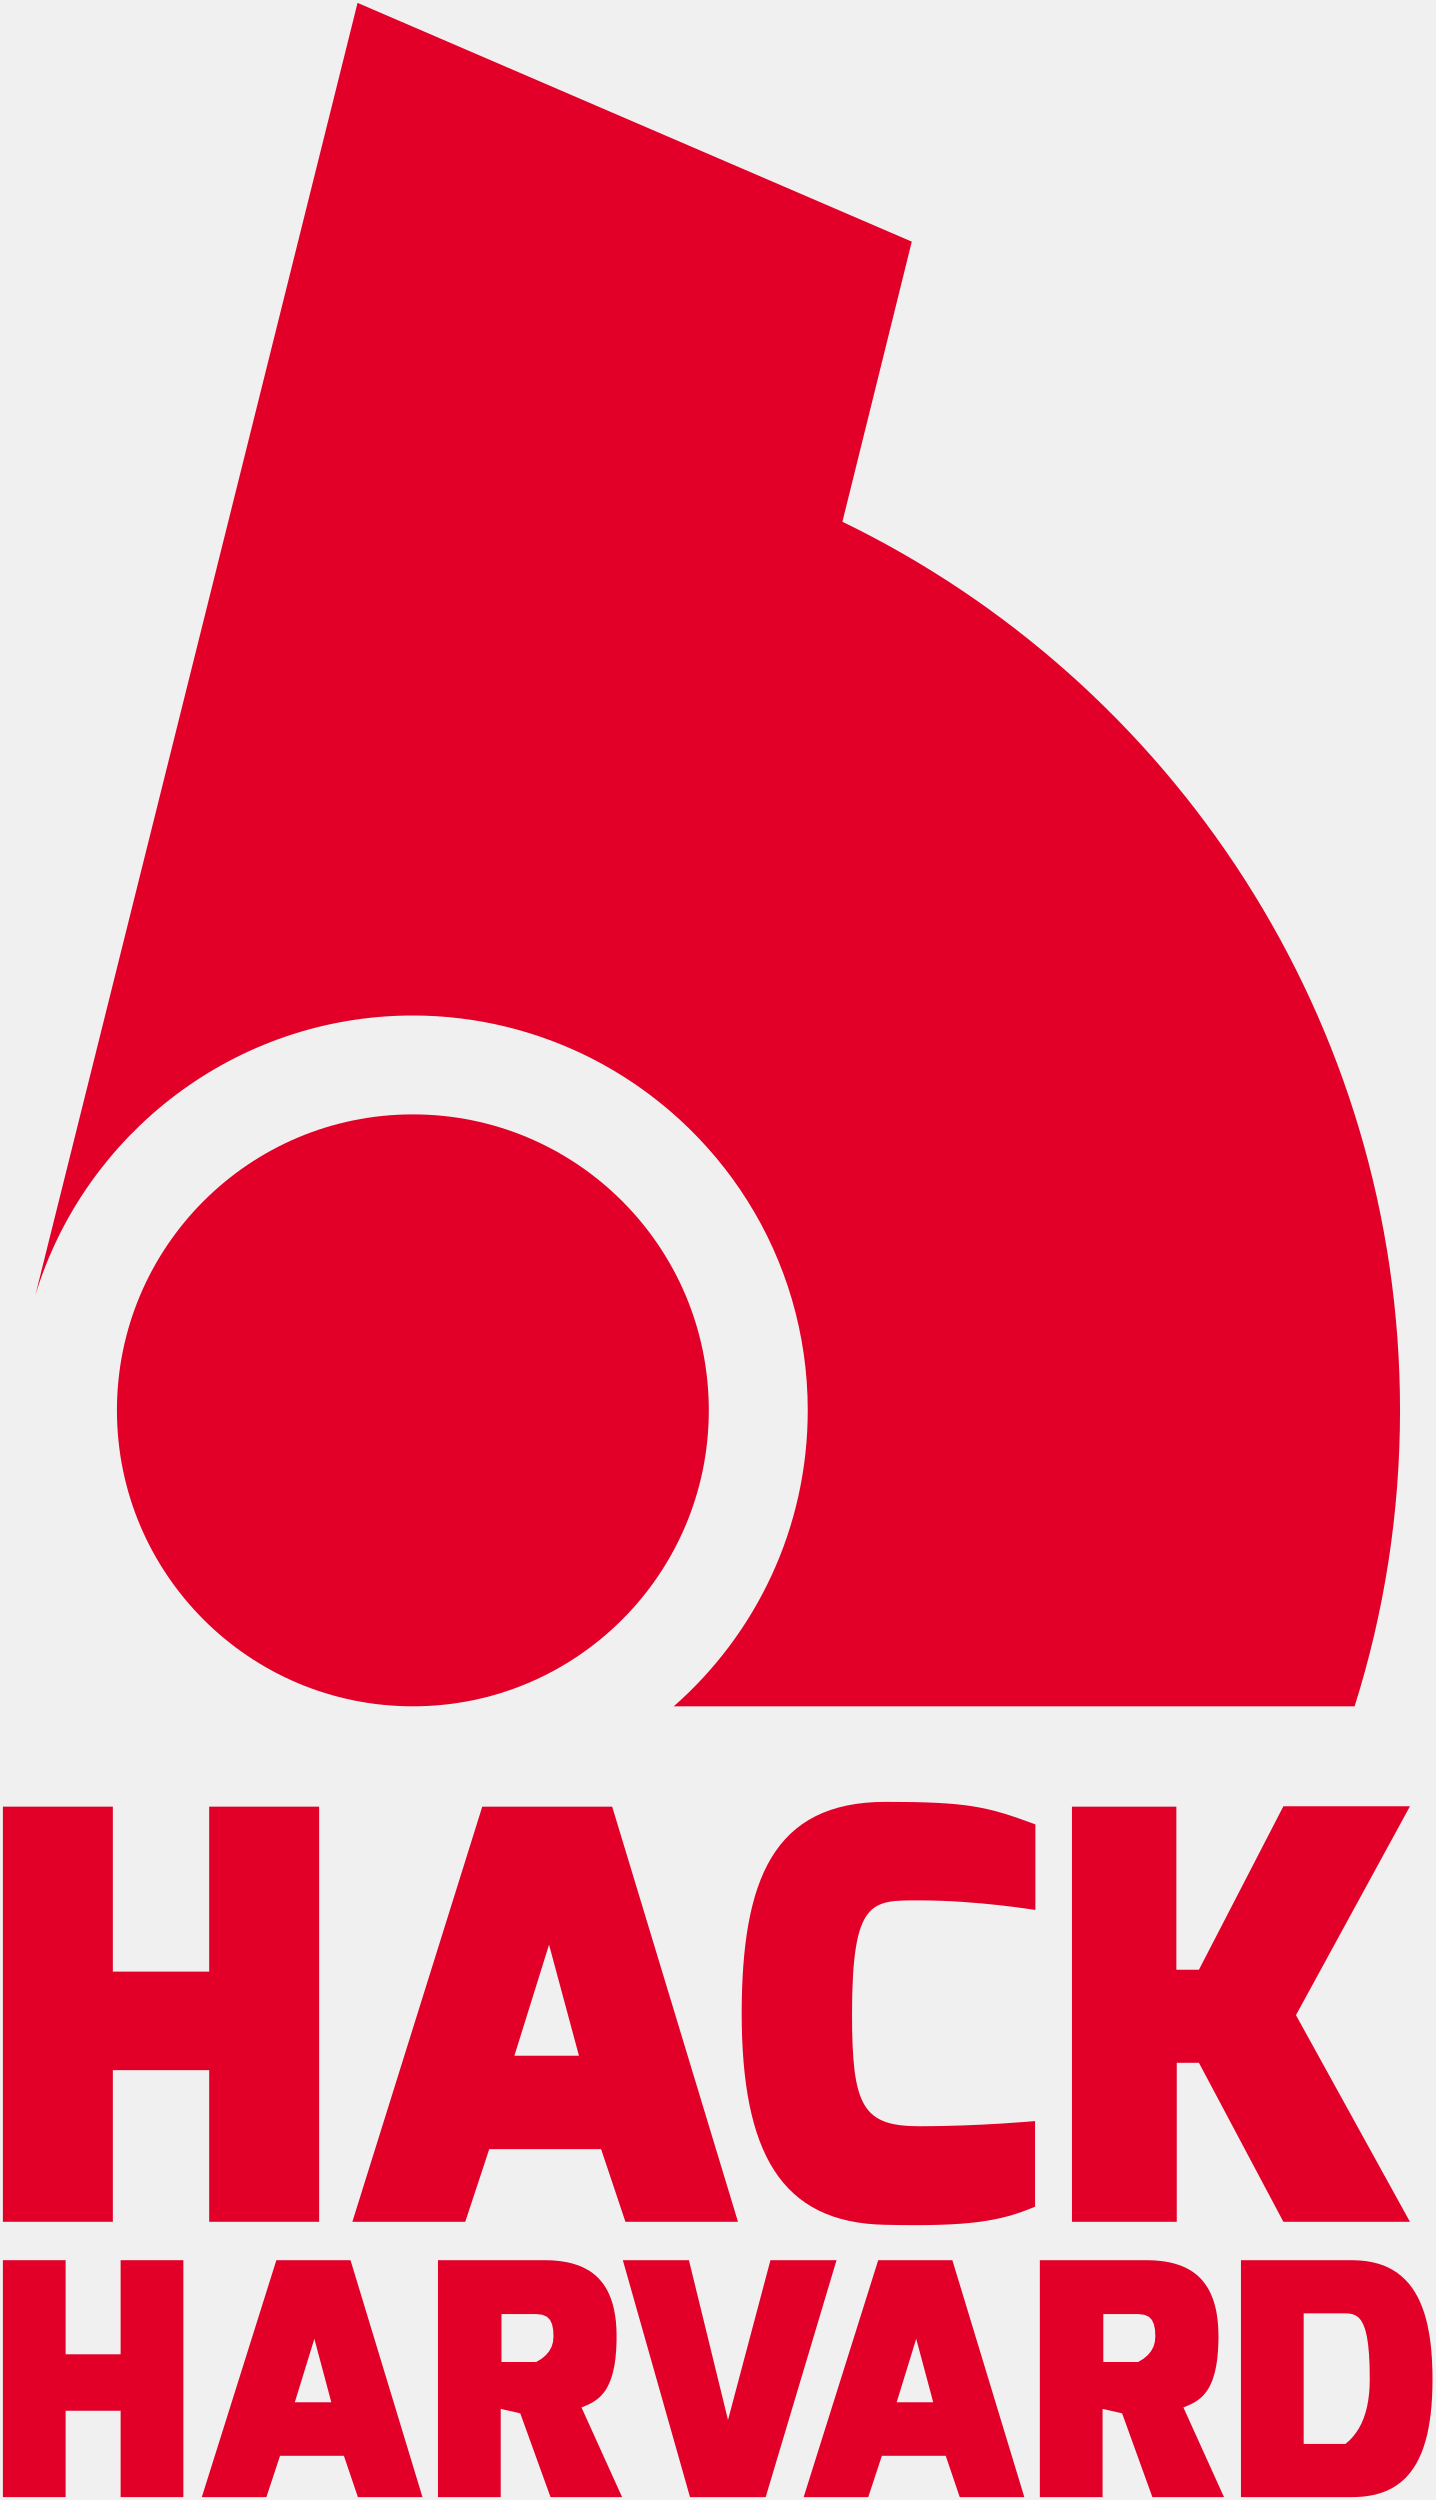
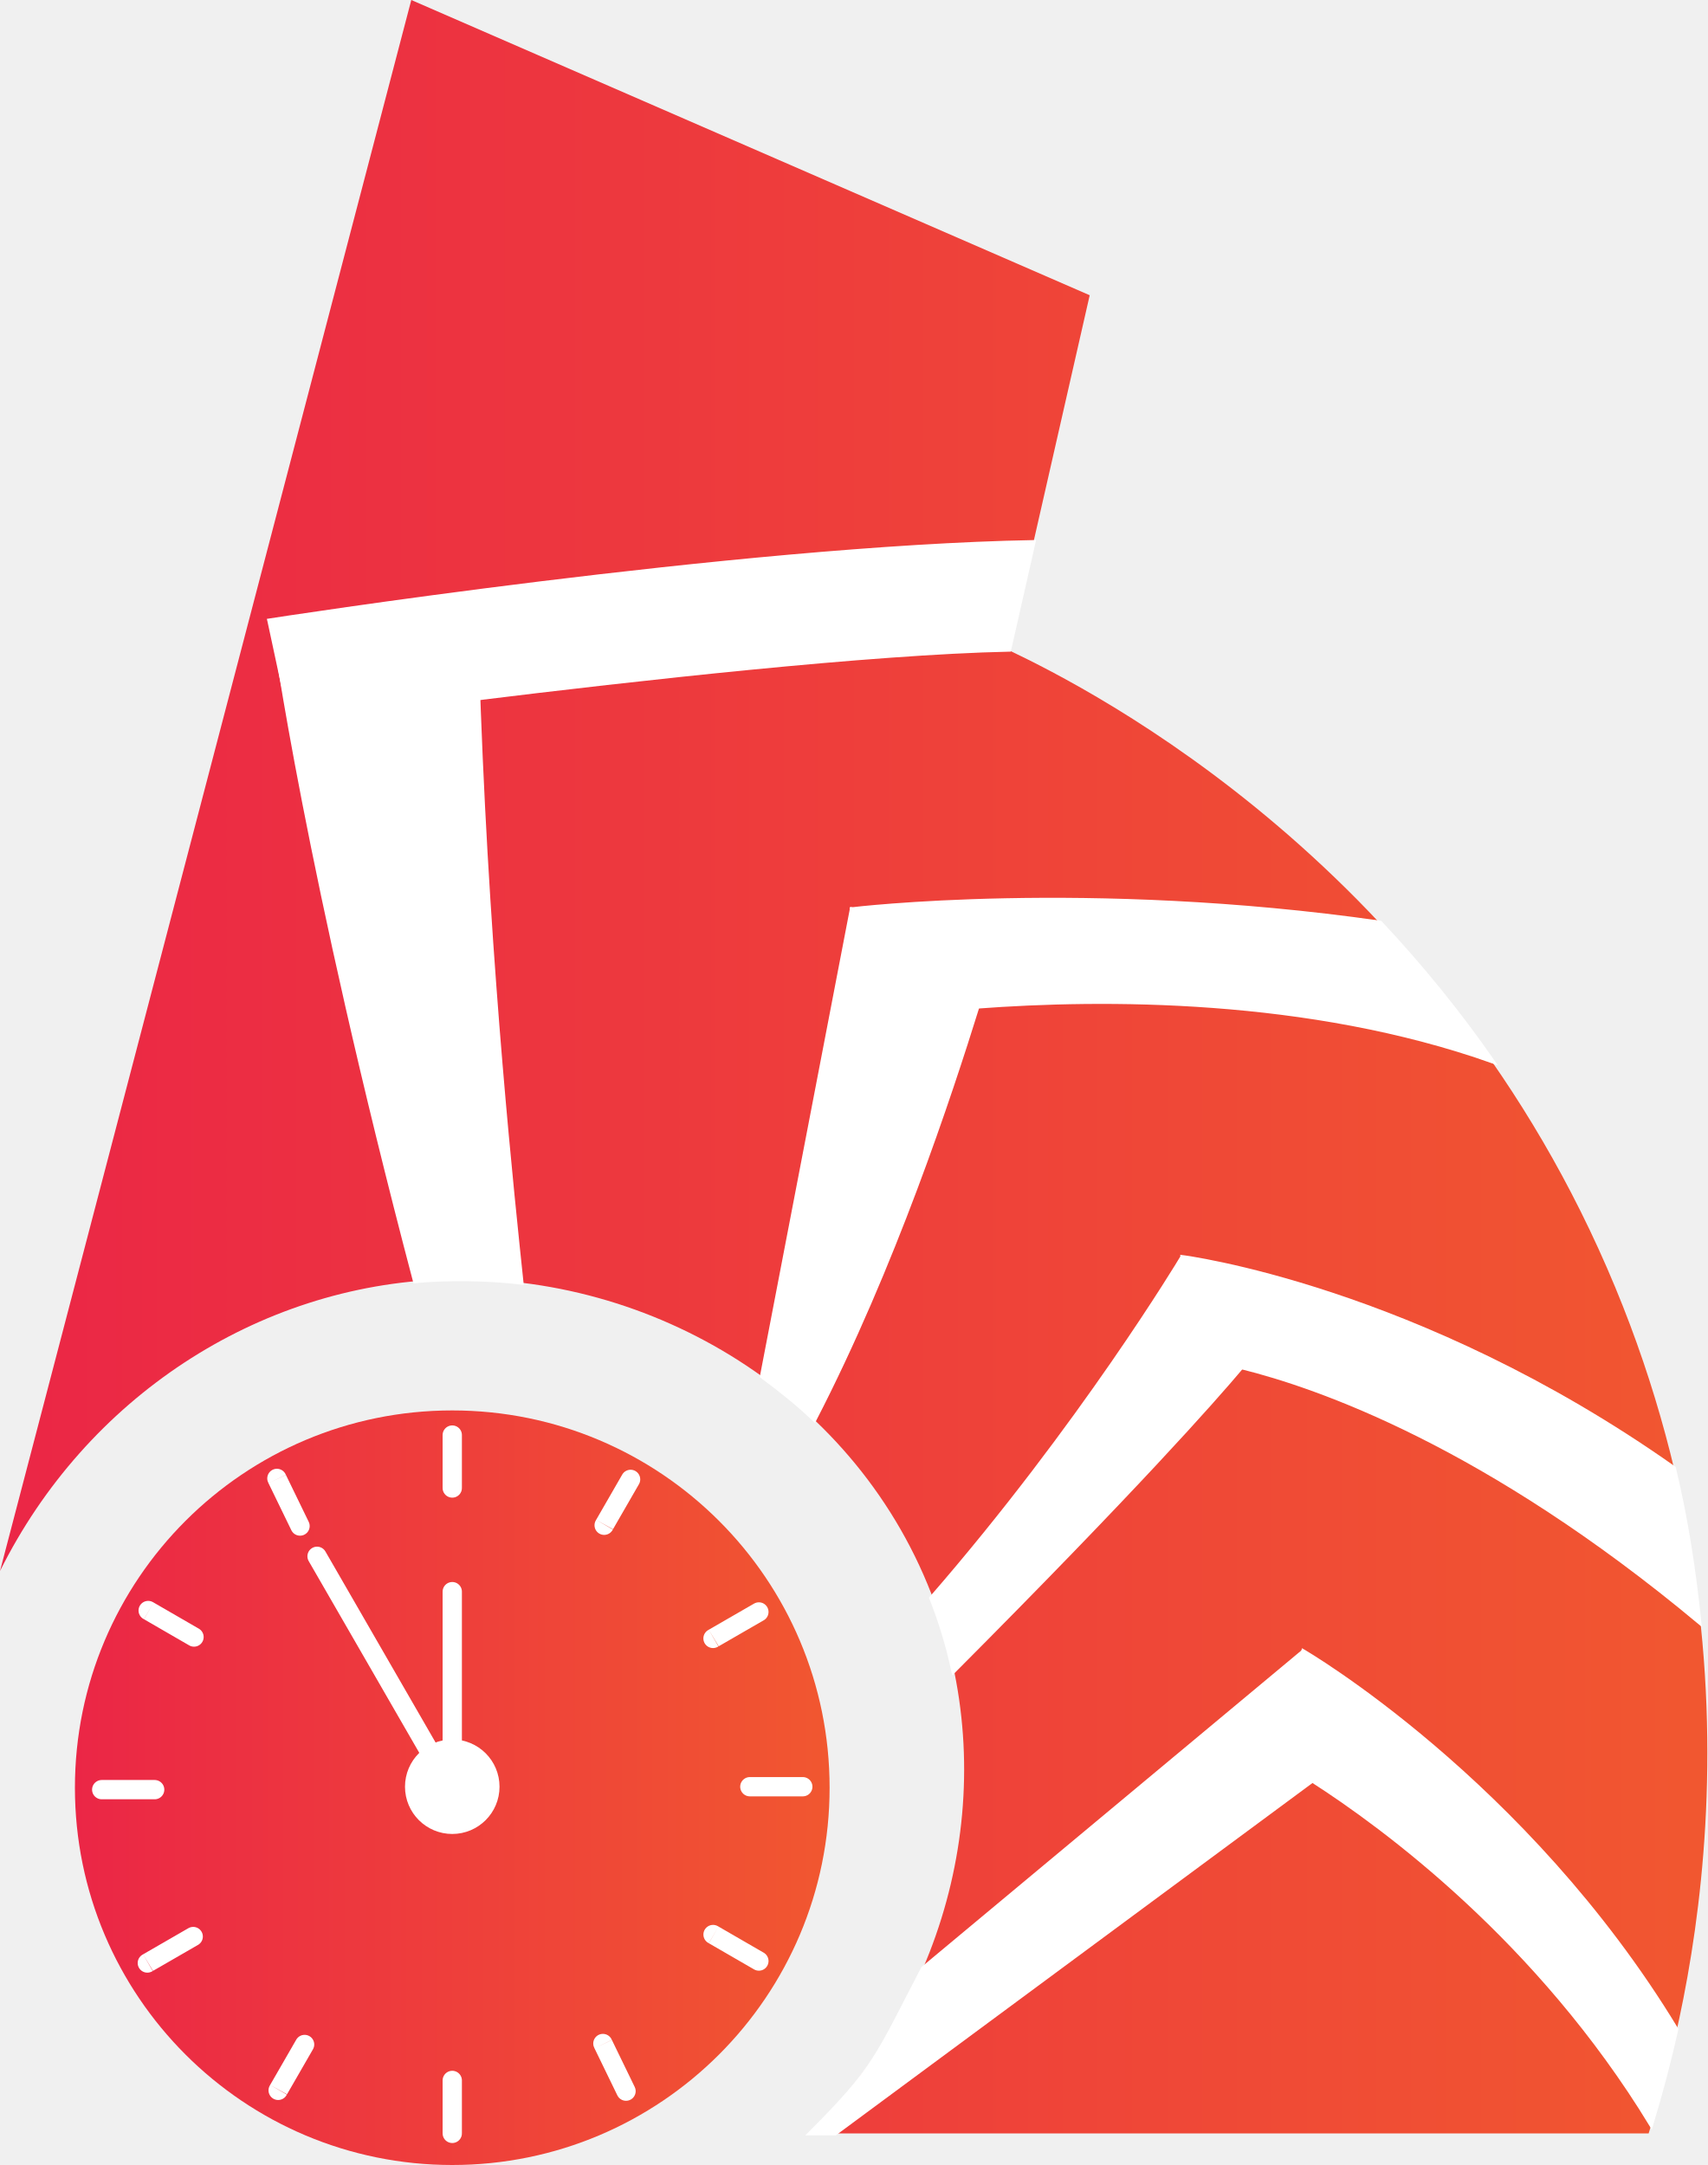
- <svg xmlns="http://www.w3.org/2000/svg" xmlns:xlink="http://www.w3.org/1999/xlink" version="1.1" preserveAspectRatio="xMidYMid meet" viewBox="195.53 103.21 248.94 433.58">
-   <defs>
-     <path d="M267.14 296.48C238.79 296.48 215.81 319.46 215.81 347.81C215.81 376.16 238.79 399.14 267.14 399.14C295.48 399.14 318.46 376.16 318.46 347.81C318.46 319.46 295.48 296.48 267.14 296.48Z" id="daeXcwjsP" />
-     <path d="M430.46 399.14C418.66 399.14 324.19 399.14 312.38 399.14C326.66 386.59 335.62 368.22 335.62 347.81C335.62 321.12 320.32 298.02 297.98 286.69C288.7 282.02 278.21 279.33 267.14 279.33C236.35 279.33 210.18 299.81 201.66 327.84C204.14 317.92 216.51 268.29 238.78 178.98L257.54 103.71L353.66 145.12C346.44 174.27 342.43 190.46 341.63 193.7C398.78 221.41 438.34 280.1 438.34 347.81C438.34 365.66 435.58 382.94 430.46 399.14Z" id="bZOASuFLi" />
-     <path d="M206.91 495.2L206.91 511.52L216.45 511.52L216.45 495.2L227.33 495.2L227.33 536.29L216.45 536.29L216.45 521.31L206.91 521.31L206.91 536.29L196.03 536.29L196.03 495.2L206.91 495.2Z" id="dDejZbfUx" />
-     <path d="M257.6 536.29L255.17 529.12L244.1 529.12L241.73 536.29L230.53 536.29L243.46 495.2L256.32 495.2L268.8 536.29L257.6 536.29ZM252.99 519.84L250.05 508.83L246.66 519.84L252.99 519.84Z" id="l573z81Q6" />
-     <path d="M291.22 495.23L291.86 495.28L292.48 495.34L293.08 495.42L293.68 495.52L294.26 495.64L294.82 495.78L295.37 495.95L295.9 496.13L296.41 496.34L296.91 496.58L297.39 496.84L297.86 497.12L298.3 497.43L298.72 497.77L299.13 498.14L299.51 498.53L299.87 498.96L300.22 499.41L300.54 499.9L300.83 500.41L301.11 500.96L301.36 501.55L301.58 502.16L301.79 502.81L301.96 503.5L302.11 504.22L302.24 504.97L302.34 505.77L302.41 506.6L302.45 507.47L302.46 508.38L302.46 509.25L302.43 510.07L302.39 510.85L302.33 511.59L302.26 512.29L302.17 512.94L302.07 513.56L301.95 514.14L301.82 514.69L301.68 515.2L301.53 515.68L301.36 516.13L301.19 516.55L301 516.94L300.81 517.3L300.61 517.64L300.4 517.95L300.18 518.24L299.95 518.51L299.72 518.76L299.48 518.99L299.24 519.2L298.99 519.39L298.74 519.57L298.48 519.74L298.23 519.89L297.97 520.03L297.7 520.17L297.44 520.29L297.17 520.41L296.91 520.52L296.65 520.63L296.38 520.74L303.42 536.29L291.01 536.29L285.76 521.76L282.37 520.99L282.37 536.29L271.49 536.29L271.49 495.2L289.92 495.2L290.58 495.21L291.22 495.23ZM282.5 512.86L288.51 512.86L289.43 512.31L290.18 511.69L290.77 510.99L291.19 510.22L291.44 509.37L291.52 508.45L291.47 507.29L291.28 506.33L290.93 505.56L290.37 505L289.58 504.66L288.51 504.54L282.5 504.54L282.5 512.86Z" id="e6dgEJzAm" />
-     <path d="M321.79 522.91L329.15 495.2L340.61 495.2L328.32 536.29L315.2 536.29L303.55 495.2L315.01 495.2L321.79 522.91Z" id="b1VNqJFyT" />
-     <path d="M361.98 536.29L359.55 529.12L348.48 529.12L346.11 536.29L334.91 536.29L347.84 495.2L360.7 495.2L373.18 536.29L361.98 536.29ZM357.38 519.84L354.43 508.83L351.04 519.84L357.38 519.84Z" id="c7Yp8EzE8" />
-     <path d="M395.61 495.23L396.24 495.28L396.86 495.34L397.47 495.42L398.06 495.52L398.64 495.64L399.2 495.78L399.75 495.95L400.28 496.13L400.8 496.34L401.3 496.58L401.78 496.84L402.24 497.12L402.68 497.43L403.11 497.77L403.51 498.14L403.9 498.53L404.26 498.96L404.6 499.41L404.92 499.9L405.22 500.41L405.49 500.96L405.74 501.55L405.97 502.16L406.17 502.81L406.35 503.5L406.5 504.22L406.62 504.97L406.72 505.77L406.79 506.6L406.83 507.47L406.85 508.38L406.84 509.25L406.81 510.07L406.77 510.85L406.71 511.59L406.64 512.29L406.55 512.94L406.45 513.56L406.33 514.14L406.21 514.69L406.06 515.2L405.91 515.68L405.75 516.13L405.57 516.55L405.39 516.94L405.2 517.3L404.99 517.64L404.78 517.95L404.56 518.24L404.34 518.51L404.11 518.76L403.87 518.99L403.62 519.2L403.38 519.39L403.12 519.57L402.87 519.74L402.61 519.89L402.35 520.03L402.09 520.17L401.82 520.29L401.56 520.41L401.29 520.52L401.03 520.63L400.77 520.74L407.81 536.29L395.39 536.29L390.14 521.76L386.75 520.99L386.75 536.29L375.87 536.29L375.87 495.2L394.3 495.2L394.96 495.21L395.61 495.23ZM386.88 512.86L392.9 512.86L393.82 512.31L394.57 511.69L395.15 510.99L395.57 510.22L395.82 509.37L395.9 508.45L395.85 507.29L395.66 506.33L395.31 505.56L394.76 505L393.96 504.66L392.9 504.54L386.88 504.54L386.88 512.86Z" id="b3Aduwp3IX" />
-     <path d="M432.37 495.35L433.44 495.53L434.46 495.78L435.41 496.09L436.29 496.47L437.12 496.92L437.89 497.42L438.61 497.99L439.27 498.61L439.88 499.28L440.44 500.01L440.95 500.79L441.42 501.62L441.84 502.5L442.21 503.42L442.55 504.38L442.84 505.38L443.1 506.43L443.31 507.51L443.5 508.62L443.65 509.77L443.77 510.95L443.86 512.16L443.92 513.39L443.96 514.65L443.97 515.94L443.95 517.5L443.89 519L443.8 520.43L443.66 521.79L443.49 523.08L443.28 524.31L443.04 525.48L442.75 526.58L442.43 527.61L442.07 528.59L441.66 529.5L441.23 530.35L440.75 531.14L440.23 531.87L439.68 532.54L439.09 533.16L438.46 533.71L437.79 534.21L437.08 534.66L436.33 535.04L435.55 535.38L434.72 535.66L433.86 535.89L432.96 536.06L432.01 536.19L431.03 536.26L430.02 536.29L410.75 536.29L410.75 495.2L430.02 495.2L431.23 495.24L432.37 495.35ZM421.63 527.07L428.86 527.07L429.54 526.49L430.15 525.84L430.71 525.12L431.21 524.35L431.65 523.51L432.03 522.61L432.35 521.64L432.62 520.62L432.82 519.52L432.97 518.37L433.06 517.15L433.09 515.87L433.06 513.51L432.96 511.49L432.8 509.79L432.58 508.38L432.3 507.23L431.96 506.33L431.57 505.63L431.13 505.12L430.63 504.78L430.09 504.56L429.5 504.45L428.86 504.42L421.63 504.42L421.63 527.07Z" id="b1lsC1sbeg" />
-     <path d="M215.1 416.54L215.1 445.15L231.81 445.15L231.81 416.54L250.88 416.54L250.88 488.54L231.81 488.54L231.81 462.24L215.1 462.24L215.1 488.54L196.03 488.54L196.03 416.54L215.1 416.54Z" id="asuD8wxTY" />
-     <path d="M304 488.54L299.78 475.94L280.38 475.94L276.22 488.54L256.64 488.54L279.17 416.54L301.7 416.54L323.52 488.54L304 488.54ZM295.94 459.74L290.75 440.48L284.74 459.74L295.94 459.74Z" id="b1u2bEnII" />
-     <path d="M375.1 419.62C375.1 421.1 375.1 432.98 375.1 434.46C374.98 434.46 365.18 432.8 355.01 432.8C346.75 432.8 343.3 432.42 343.3 452.51C343.3 468.64 345.15 471.97 355.07 471.97C365.38 471.97 375.04 471.07 375.04 471.07C375.04 472.56 375.04 484.44 375.04 485.92C368.96 488.48 363.65 489.38 349.06 489.06C330.88 488.74 324.16 476.45 324.16 452.26C324.22 429.34 329.54 415.71 349.12 415.71C363.26 415.71 366.66 416.48 375.1 419.62Z" id="b3azZgJFfK" />
-     <path d="M399.55 416.54L399.55 444.83L403.46 444.83L418.11 416.48L440.06 416.48L420.29 452.7L440.06 488.54L418.11 488.54L403.46 460.96L399.62 460.96L399.62 488.54L381.44 488.54L381.44 416.54L399.55 416.54Z" id="bdBu2jBXU" />
-   </defs>
-   <g>
-     <g>
-       <g>
-         <use xlink:href="#daeXcwjsP" opacity="1" fill="#e20029" fill-opacity="1" />
-         <g>
-           <use xlink:href="#daeXcwjsP" opacity="1" fill-opacity="0" stroke="#000000" stroke-width="1" stroke-opacity="0" />
-         </g>
-       </g>
-       <g>
-         <use xlink:href="#bZOASuFLi" opacity="1" fill="#e20029" fill-opacity="1" />
-         <g>
-           <use xlink:href="#bZOASuFLi" opacity="1" fill-opacity="0" stroke="#000000" stroke-width="1" stroke-opacity="0" />
-         </g>
-       </g>
-       <g>
-         <use xlink:href="#dDejZbfUx" opacity="1" fill="#e20029" fill-opacity="1" />
-         <g>
-           <use xlink:href="#dDejZbfUx" opacity="1" fill-opacity="0" stroke="#000000" stroke-width="1" stroke-opacity="0" />
-         </g>
-       </g>
-       <g>
-         <use xlink:href="#l573z81Q6" opacity="1" fill="#e20029" fill-opacity="1" />
-         <g>
-           <use xlink:href="#l573z81Q6" opacity="1" fill-opacity="0" stroke="#000000" stroke-width="1" stroke-opacity="0" />
-         </g>
-       </g>
-       <g>
-         <use xlink:href="#e6dgEJzAm" opacity="1" fill="#e20029" fill-opacity="1" />
-         <g>
-           <use xlink:href="#e6dgEJzAm" opacity="1" fill-opacity="0" stroke="#000000" stroke-width="1" stroke-opacity="0" />
-         </g>
-       </g>
-       <g>
-         <use xlink:href="#b1VNqJFyT" opacity="1" fill="#e20029" fill-opacity="1" />
-         <g>
-           <use xlink:href="#b1VNqJFyT" opacity="1" fill-opacity="0" stroke="#000000" stroke-width="1" stroke-opacity="0" />
-         </g>
-       </g>
-       <g>
-         <use xlink:href="#c7Yp8EzE8" opacity="1" fill="#e20029" fill-opacity="1" />
-         <g>
-           <use xlink:href="#c7Yp8EzE8" opacity="1" fill-opacity="0" stroke="#000000" stroke-width="1" stroke-opacity="0" />
-         </g>
-       </g>
-       <g>
-         <use xlink:href="#b3Aduwp3IX" opacity="1" fill="#e20029" fill-opacity="1" />
-         <g>
-           <use xlink:href="#b3Aduwp3IX" opacity="1" fill-opacity="0" stroke="#000000" stroke-width="1" stroke-opacity="0" />
-         </g>
-       </g>
-       <g>
-         <use xlink:href="#b1lsC1sbeg" opacity="1" fill="#e20029" fill-opacity="1" />
-         <g>
-           <use xlink:href="#b1lsC1sbeg" opacity="1" fill-opacity="0" stroke="#000000" stroke-width="1" stroke-opacity="0" />
-         </g>
-       </g>
-       <g>
-         <use xlink:href="#asuD8wxTY" opacity="1" fill="#e20029" fill-opacity="1" />
-         <g>
-           <use xlink:href="#asuD8wxTY" opacity="1" fill-opacity="0" stroke="#000000" stroke-width="1" stroke-opacity="0" />
-         </g>
-       </g>
-       <g>
-         <use xlink:href="#b1u2bEnII" opacity="1" fill="#e20029" fill-opacity="1" />
-         <g>
-           <use xlink:href="#b1u2bEnII" opacity="1" fill-opacity="0" stroke="#000000" stroke-width="1" stroke-opacity="0" />
-         </g>
-       </g>
-       <g>
-         <use xlink:href="#b3azZgJFfK" opacity="1" fill="#e20029" fill-opacity="1" />
-         <g>
-           <use xlink:href="#b3azZgJFfK" opacity="1" fill-opacity="0" stroke="#000000" stroke-width="1" stroke-opacity="0" />
-         </g>
-       </g>
-       <g>
-         <use xlink:href="#bdBu2jBXU" opacity="1" fill="#e20029" fill-opacity="1" />
-         <g>
-           <use xlink:href="#bdBu2jBXU" opacity="1" fill-opacity="0" stroke="#000000" stroke-width="1" stroke-opacity="0" />
-         </g>
-       </g>
-     </g>
+ <svg xmlns="http://www.w3.org/2000/svg" version="1.1" x="0px" y="0px" style="enable-background:new 0 0 1080 1080;" xml:space="preserve" viewBox="319.22 64.52 442.56 561.27">
+   <style type="text/css">
+ 	.st0{display:none;}
+ 	.st1{fill:url(#SVGID_1_);}
+ 	.st2{fill:url(#SVGID_2_);}
+ 	.st3{fill:none;stroke:#FFFFFF;stroke-width:5;stroke-miterlimit:10;}
+ 	.st4{fill:#FFFFFF;stroke:#FFFFFF;stroke-width:5;stroke-miterlimit:10;}
+ 	.st5{fill:#FFFFFF;stroke:#FFFFFF;stroke-miterlimit:10;}
+ </style>
+   <g id="Layer_1" class="st0">
+ </g>
+   <g id="Layer_2">
+     <linearGradient id="SVGID_1_" gradientUnits="userSpaceOnUse" x1="319.219" y1="341.055" x2="761.777" y2="341.055">
+       <stop offset="0" style="stop-color:#EB2646" />
+       <stop offset="1" style="stop-color:#F15730" />
+     </linearGradient>
+     <path class="st1" d="M319.22,471.81L425.83,64.52l175.85,76.54l-20.96,92.03c21.71,10.33,112.06,56.32,157.18,165.15   c42.94,103.58,16.41,195.37,8.66,219.36H529.18c36.87-36.26,49.59-90.15,32.41-137.36c-19.65-54.01-73.53-85.84-127.11-84.05   C385.85,397.8,341.51,426.97,319.22,471.81z" />
+     <linearGradient id="SVGID_2_" gradientUnits="userSpaceOnUse" x1="338.642" y1="527.982" x2="534.267" y2="527.982">
+       <stop offset="0" style="stop-color:#EB2646" />
+       <stop offset="1" style="stop-color:#F15730" />
+     </linearGradient>
+     <circle class="st2" cx="436.45" cy="527.98" r="97.81" />
+   </g>
+   <g id="Layer_4">
+     <path class="st3" d="M436.45,436.93c0-3.3,0,15.34,0,13.18" />
+     <path class="st3" d="M436.45,604.24c0-3.3,0,15.34,0,13.18" />
+     <path class="st3" d="M526.94,527.72c3.3,0-15.34,0-13.18,0" />
+     <path class="st3" d="M358.94,528.48c3.3,0-15.34,0-13.18,0" />
+     <path class="st3" d="M369.19,488.73c2.85,1.65-13.28-7.68-11.41-6.6" />
+     <path class="st3" d="M397.99,594.87c1.65-2.86-7.66,13.29-6.58,11.42" />
+     <path class="st3" d="M515.61,482.6c2.85-1.65-13.29,7.67-11.42,6.59" />
+     <path class="st3" d="M368.98,566.75c2.85-1.65-13.29,7.67-11.42,6.59" />
+     <path class="st3" d="M430.64,518.68c7.21,12.51-33.58-58.24-28.86-50.04" />
+     <path class="st3" d="M436.45,518.94c0,10.31,0-48.01,0-41.25" />
+     <circle class="st4" cx="436.45" cy="527.72" r="9.75" />
+     <path class="st3" d="M482.49,448.37c1.65-2.86-7.66,13.29-6.58,11.42" />
+     <path class="st3" d="M515.61,572.73c2.85,1.65-13.28-7.68-11.41-6.6" />
+     <path class="st3" d="M481.33,606.31c1.44,2.97-6.7-13.8-5.76-11.86" />
+     <path class="st3" d="M396.83,459.81c1.44,2.96-6.7-13.8-5.76-11.86" />
+   </g>
+   <g id="Layer_9">
+     <path class="st5" d="M454.42,397.06c-8.55-1.04-18.93-1.19-27.65-0.39c-28.02-106.33-36.44-168.5-36.44-168.5s0.02,0,0.05,0   c1.81-0.09,52.19-2.43,52.62,10.77c0.1,3.13,0.21,6.24,0.33,9.34C445.89,317.17,452.12,375.14,454.42,397.06z" />
+     <path class="st5" d="M587.16,205.03l-6.33,27.93c-35.88,0.76-96.55,7.52-138.83,12.74c-27.56,3.4-47.32,6.15-47.32,6.15   l-5.63-26.26l-0.05-0.22C389,225.37,510.45,206.45,587.16,205.03z" />
+     <path class="st5" d="M577.31,309.71c0,0-1.63,5.94-4.7,15.78c-7.21,23.17-21.78,67.38-42.28,107.12   c-4.19-4.05-8.95-7.81-13.63-11.29L540,300.23L577.31,309.71z" />
+     <path class="st5" d="M644.66,414.54c0,0-0.99,1.32-3.63,4.45c-7.33,8.71-27.46,31.46-74.69,78.88c-1.39-6.55-3.33-12.92-5.75-19.06   c38.88-44.73,64.78-87.91,64.78-87.91l0.54,0.66L644.66,414.54z" />
+     <path class="st5" d="M667.5,520.17l-8.09,5.98l-123.68,91.44h-6.55c17.05-17.05,17.31-19.81,29.28-42.8l98.06-81.72l0.22,0.53   L667.5,520.17z" />
+     <path class="st5" d="M753.76,590.61c-1.85,8.25-4.02,16.52-6.53,24.79c-29.18-47.93-69.4-77.43-87.82-89.25   c-6.21-4-9.95-5.98-9.95-5.98l7.28-26.57l0.28-1.03C657.02,492.57,714.59,526.01,753.76,590.61z" />
+     <path class="st5" d="M759.73,485.12c-55.4-46.2-98.97-61.24-118.7-66.13c-7.29-1.8-11.26-2.19-11.26-2.19l-3.86-25.24l-0.18-1.16   c0,0,60.72,7.63,127.4,54.71C756.31,458.36,758.31,471.36,759.73,485.12z" />
+     <path class="st5" d="M706.19,339.72c-47.78-16.96-101.21-16.66-133.58-14.23c-18.31,1.37-29.89,3.43-29.89,3.43L540,300.23   c0,0,60.87-7.4,137,3.48C687.65,315.05,697.4,327.08,706.19,339.72z" />
  </g>
</svg>
